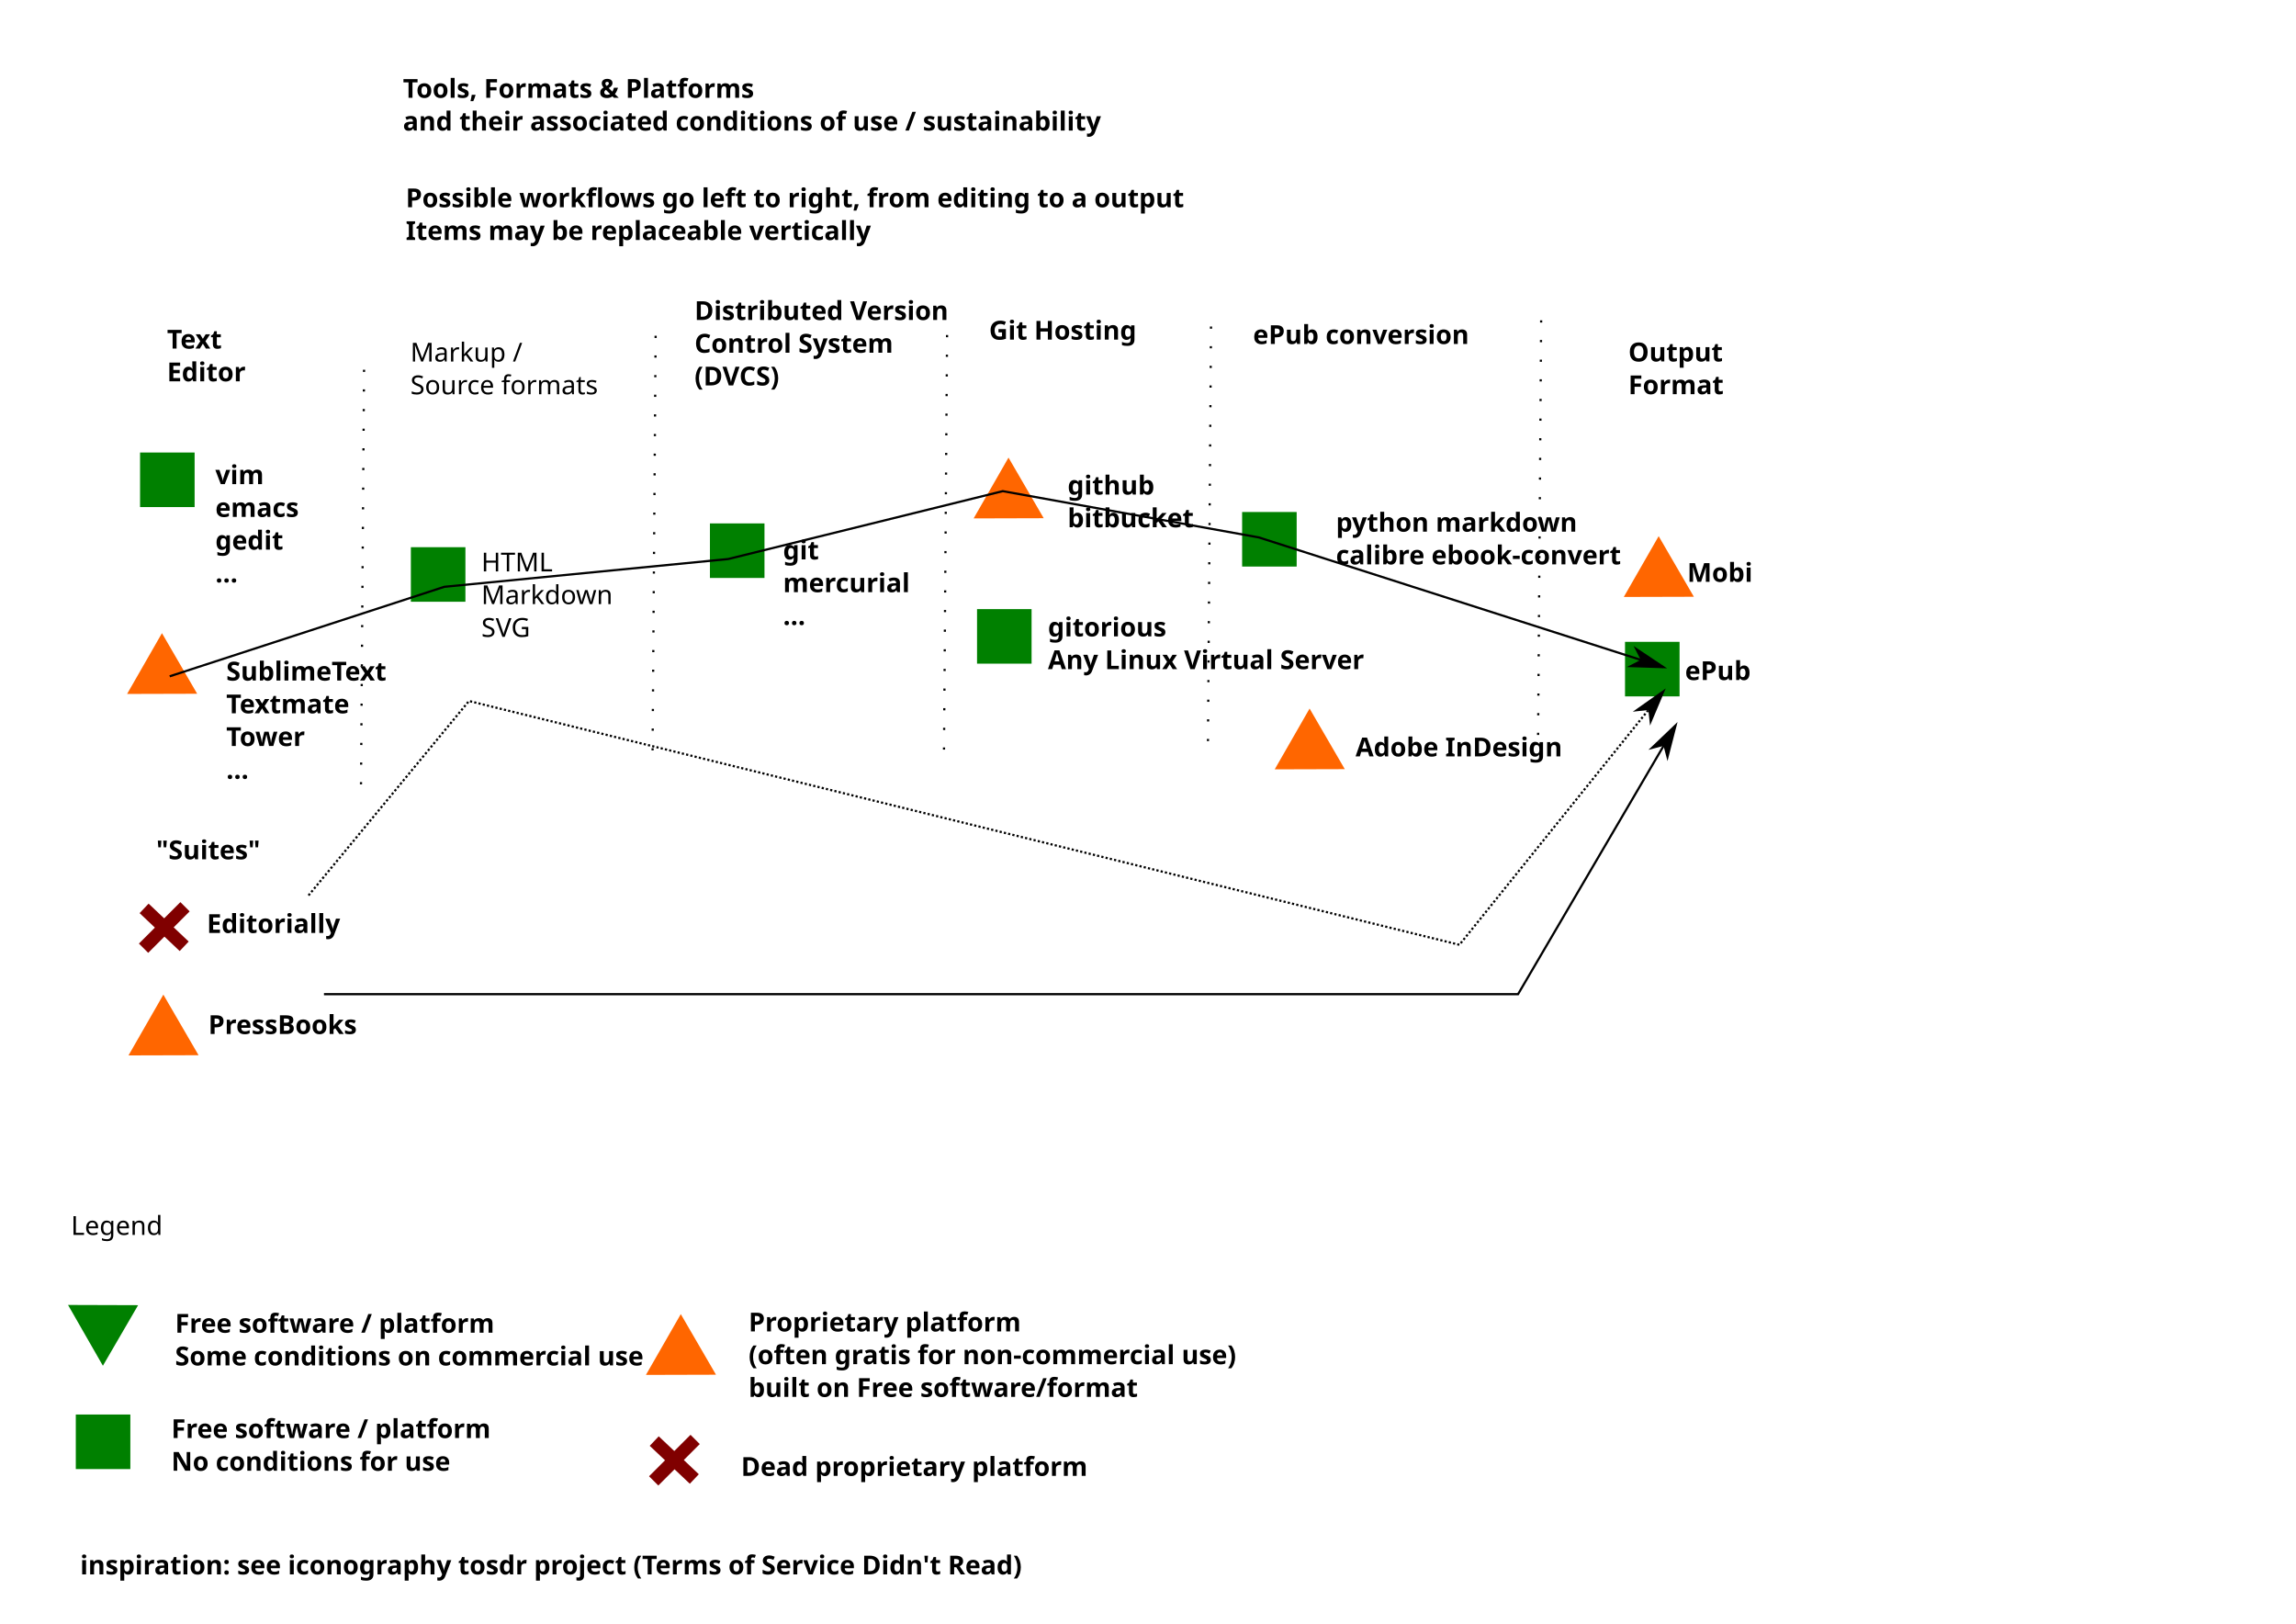
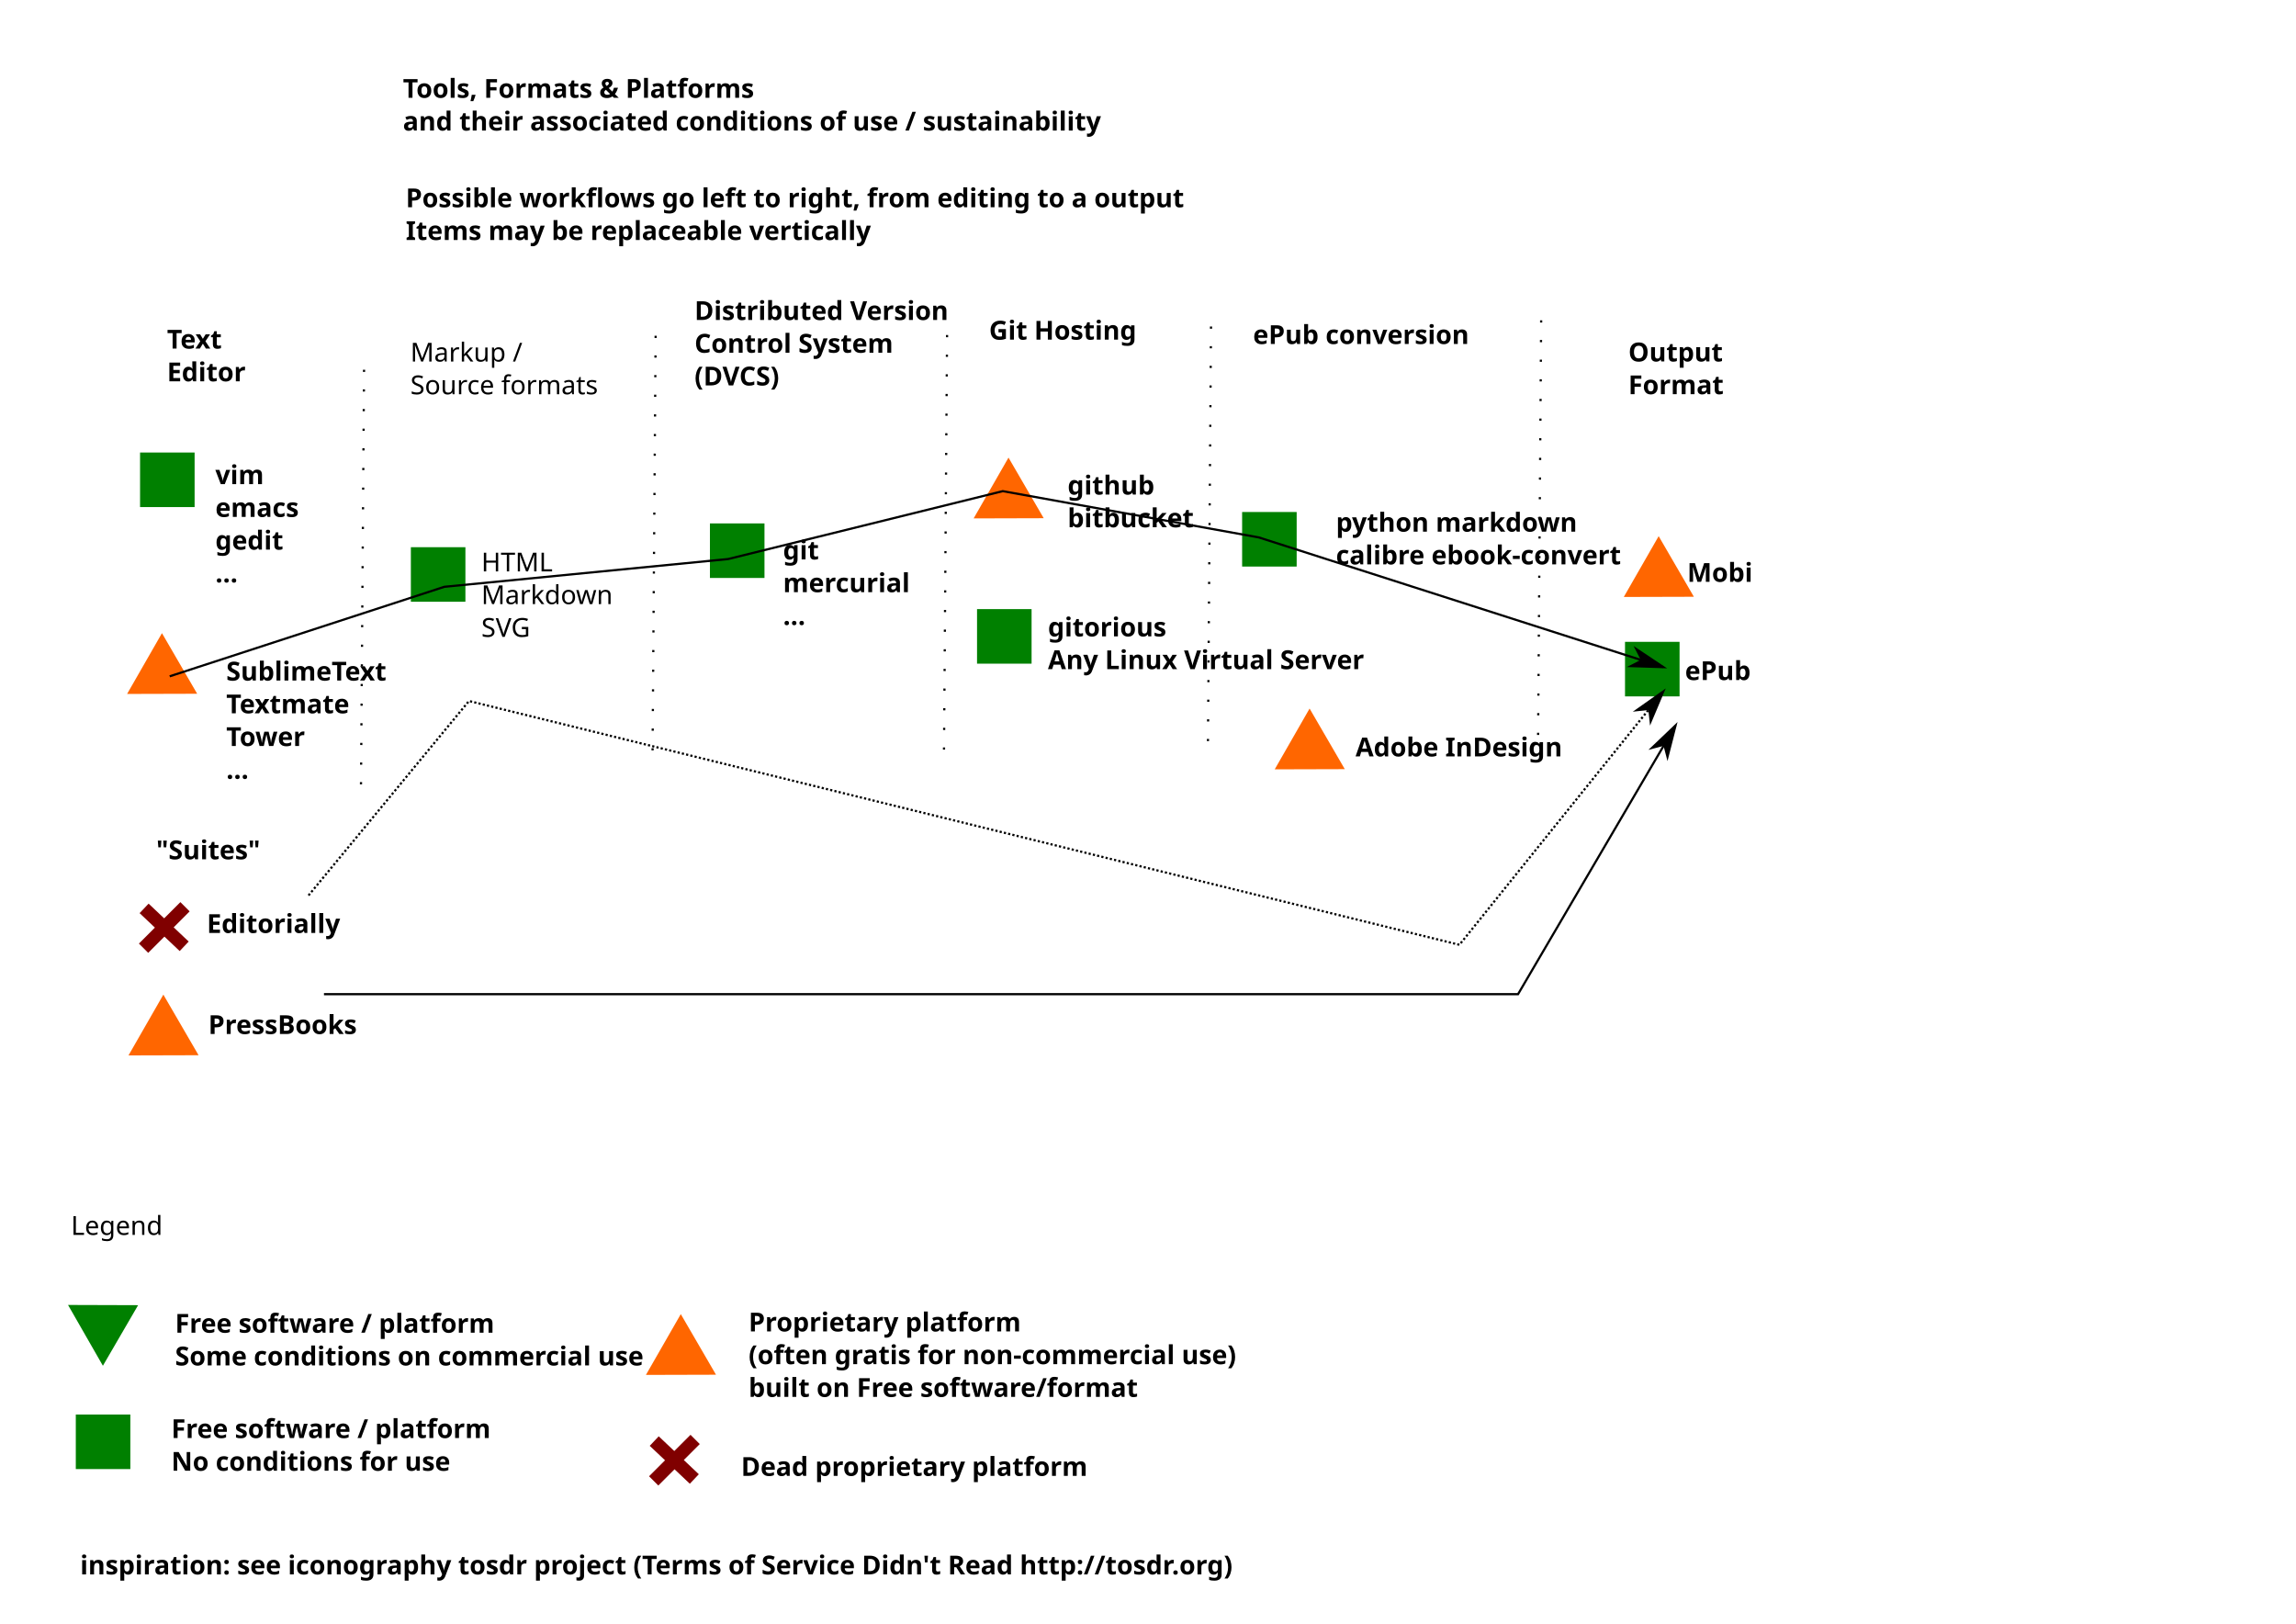
<svg xmlns="http://www.w3.org/2000/svg" width="1052.362" height="744.094" id="svg2" version="1.1">
  <defs id="defs4">
    <marker orient="auto" refY="0" refX="0" id="Arrow1Lend" style="overflow:visible">
      <path id="path4178" d="M 0,0 5,-5 -12.5,0 5,5 0,0 z" style="fill-rule:evenodd;stroke:#000000;stroke-width:1pt" transform="matrix(-0.8,0,0,-0.8,-10,0)" />
    </marker>
  </defs>
  <g id="layer1" transform="translate(0,-308.2677)">
    <text xml:space="preserve" style="font-size:12px;font-style:normal;font-variant:normal;font-weight:bold;font-stretch:normal;line-height:125%;letter-spacing:0px;word-spacing:0px;fill:#000000;fill-opacity:1;stroke:none;font-family:Ubuntu;-inkscape-font-specification:Ubuntu Bold" x="76.556" y="468.003" id="text2985">
      <tspan id="tspan2987" x="76.556" y="468.003">Text</tspan>
      <tspan x="76.556" y="483.003" id="tspan3258">Editor</tspan>
    </text>
    <text xml:space="preserve" style="font-size:12px;font-style:normal;font-variant:normal;font-weight:bold;font-stretch:normal;line-height:125%;letter-spacing:0px;word-spacing:0px;fill:#000000;fill-opacity:1;stroke:none;font-family:Ubuntu;-inkscape-font-specification:Ubuntu Bold" x="103.698" y="620.146" id="text2993">
      <tspan id="tspan2995" x="103.698" y="620.146">SublimeText</tspan>
      <tspan x="103.698" y="635.146" id="tspan3110">Textmate</tspan>
      <tspan x="103.698" y="650.146" id="tspan3112">Tower</tspan>
      <tspan x="103.698" y="665.146" id="tspan3114">...</tspan>
    </text>
    <text xml:space="preserve" style="font-size:12px;font-style:normal;font-variant:normal;font-weight:bold;font-stretch:normal;line-height:125%;letter-spacing:0px;word-spacing:0px;fill:#000000;fill-opacity:1;stroke:none;font-family:Ubuntu;-inkscape-font-specification:Ubuntu Bold" x="358.896" y="564.631" id="text2997">
      <tspan id="tspan2999" x="358.896" y="564.631">git</tspan>
      <tspan x="358.896" y="579.631" id="tspan3118">mercurial</tspan>
      <tspan x="358.896" y="594.631" id="tspan3120">...</tspan>
    </text>
    <text xml:space="preserve" style="font-size:12px;font-style:normal;font-variant:normal;font-weight:bold;font-stretch:normal;line-height:125%;letter-spacing:0px;word-spacing:0px;fill:#000000;fill-opacity:1;stroke:none;font-family:Ubuntu;-inkscape-font-specification:Ubuntu Bold" x="318.321" y="454.903" id="text3001">
      <tspan id="tspan3003" x="318.321" y="454.903">Distributed Version</tspan>
      <tspan x="318.321" y="469.903" id="tspan3256">Control System</tspan>
      <tspan x="318.321" y="484.903" id="tspan3005">(DVCS)</tspan>
    </text>
    <text xml:space="preserve" style="font-size:12px;font-style:normal;font-variant:normal;font-weight:bold;font-stretch:normal;line-height:125%;letter-spacing:0px;word-spacing:0px;fill:#000000;fill-opacity:1;stroke:none;font-family:Ubuntu;-inkscape-font-specification:Ubuntu Bold" x="574.321" y="465.903" id="text3007">
      <tspan id="tspan3009" x="574.321" y="465.903">ePub conversion</tspan>
    </text>
    <text xml:space="preserve" style="font-size:12px;font-style:normal;font-variant:normal;font-weight:bold;font-stretch:normal;line-height:125%;letter-spacing:0px;word-spacing:0px;fill:#000000;fill-opacity:1;stroke:none;font-family:Ubuntu;-inkscape-font-specification:Ubuntu Bold" x="612.321" y="551.903" id="text3011">
      <tspan id="tspan3013" x="612.321" y="551.903">python markdown</tspan>
      <tspan x="612.321" y="566.903" id="tspan3015">calibre ebook-convert</tspan>
    </text>
    <path style="color:#000000;fill:#ff6600;fill-opacity:1;fill-rule:evenodd;stroke:none;stroke-width:2;marker:none;visibility:visible;display:inline;overflow:visible;enable-background:accumulate" id="path3017" d="m 75,168.362 -21.611,-4.523 -21.611,-4.523 14.722,-16.454 14.722,-16.454 6.889,20.977 z" transform="matrix(0.7115093,-0.1509656,0.1509656,0.7115093,11.58991,517.7243)" />
    <rect style="color:#000000;fill:#008000;fill-opacity:1;fill-rule:evenodd;stroke:none;stroke-width:2;marker:none;visibility:visible;display:inline;overflow:visible;enable-background:accumulate" id="rect3019" width="25" height="25" x="569.321" y="542.903" />
    <text xml:space="preserve" style="font-size:12px;font-style:normal;font-variant:normal;font-weight:bold;font-stretch:normal;line-height:125%;letter-spacing:0px;word-spacing:0px;fill:#000000;fill-opacity:1;stroke:none;font-family:Ubuntu;-inkscape-font-specification:Ubuntu Bold" x="489.321" y="534.903" id="text3021">
      <tspan id="tspan3023" x="489.321" y="534.903">github</tspan>
      <tspan x="489.321" y="549.903" id="tspan4097">bitbucket</tspan>
    </text>
    <text xml:space="preserve" style="font-size:12px;font-style:normal;font-variant:normal;font-weight:bold;font-stretch:normal;line-height:125%;letter-spacing:0px;word-spacing:0px;fill:#000000;fill-opacity:1;stroke:none;font-family:Ubuntu;-inkscape-font-specification:Ubuntu Bold" x="480.321" y="599.903" id="text3043">
      <tspan id="tspan3045" x="480.321" y="599.903">gitorious</tspan>
      <tspan x="480.321" y="614.903" id="tspan4099">Any Linux Virtual Server</tspan>
    </text>
    <text xml:space="preserve" style="font-size:12px;font-style:normal;font-variant:normal;font-weight:bold;font-stretch:normal;line-height:125%;letter-spacing:0px;word-spacing:0px;fill:#000000;fill-opacity:1;stroke:none;font-family:Ubuntu;-inkscape-font-specification:Ubuntu Bold" x="98.698" y="530.146" id="text3047">
      <tspan id="tspan3049" x="98.698" y="530.146">vim</tspan>
      <tspan x="98.698" y="545.146" id="tspan3106">emacs</tspan>
      <tspan x="98.698" y="560.146" id="tspan3108">gedit</tspan>
      <tspan x="98.698" y="575.146" id="tspan3116">...</tspan>
    </text>
    <rect style="color:#000000;fill:#008000;fill-opacity:1;fill-rule:evenodd;stroke:none;stroke-width:2;marker:none;visibility:visible;display:inline;overflow:visible;enable-background:accumulate" id="rect3019-9" width="25" height="25" x="325.396" y="548.131" />
    <rect style="color:#000000;fill:#008000;fill-opacity:1;fill-rule:evenodd;stroke:none;stroke-width:2;marker:none;visibility:visible;display:inline;overflow:visible;enable-background:accumulate" id="rect3019-97" width="25" height="25" x="447.821" y="587.403" />
    <rect style="color:#000000;fill:#008000;fill-opacity:1;fill-rule:evenodd;stroke:none;stroke-width:2;marker:none;visibility:visible;display:inline;overflow:visible;enable-background:accumulate" id="rect3019-97-3" width="25" height="25" x="64.198" y="515.646" />
    <path style="color:#000000;fill:#ff6600;fill-opacity:1;fill-rule:evenodd;stroke:none;stroke-width:2;marker:none;visibility:visible;display:inline;overflow:visible;enable-background:accumulate" id="path3017-5" d="m 75,168.362 -21.611,-4.523 -21.611,-4.523 14.722,-16.454 14.722,-16.454 6.889,20.977 z" transform="matrix(0.7115093,-0.1509656,0.1509656,0.7115093,399.6001,437.2755)" />
    <path style="color:#000000;fill:#ff6600;fill-opacity:1;fill-rule:evenodd;stroke:none;stroke-width:2;marker:none;visibility:visible;display:inline;overflow:visible;enable-background:accumulate" id="path3017-9" d="m 75,168.362 -21.611,-4.523 -21.611,-4.523 14.722,-16.454 14.722,-16.454 6.889,20.977 z" transform="matrix(0.7115093,-0.1509656,0.1509656,0.7115093,249.394,829.7902)" />
    <text xml:space="preserve" style="font-size:12px;font-style:normal;font-variant:normal;font-weight:bold;font-stretch:normal;line-height:125%;letter-spacing:0px;word-spacing:0px;fill:#000000;fill-opacity:1;stroke:none;font-family:Ubuntu;-inkscape-font-specification:Ubuntu Bold" x="343.115" y="918.418" id="text3158">
      <tspan id="tspan3160" x="343.115" y="918.418">Proprietary platform</tspan>
      <tspan x="343.115" y="933.418" id="tspan3164">(often gratis for non-commercial use)</tspan>
      <tspan x="343.115" y="948.418" id="tspan3162">built on Free software/format</tspan>
    </text>
    <rect style="color:#000000;fill:#008000;fill-opacity:1;fill-rule:evenodd;stroke:none;stroke-width:2;marker:none;visibility:visible;display:inline;overflow:visible;enable-background:accumulate" id="rect3019-97-3-6" width="25" height="25" x="34.743" y="956.499" />
    <text xml:space="preserve" style="font-size:12px;font-style:normal;font-variant:normal;font-weight:bold;font-stretch:normal;line-height:125%;letter-spacing:0px;word-spacing:0px;fill:#000000;fill-opacity:1;stroke:none;font-family:Ubuntu;-inkscape-font-specification:Ubuntu Bold" x="78.525" y="967.271" id="text3158-6">
      <tspan x="78.525" y="967.271" id="tspan3162-0">Free software / platform</tspan>
      <tspan x="78.525" y="982.271" id="tspan3216">No conditions for use</tspan>
    </text>
    <path style="color:#000000;fill:#008000;fill-opacity:1;fill-rule:evenodd;stroke:none;stroke-width:2;marker:none;visibility:visible;display:inline;overflow:visible;enable-background:accumulate" id="path3017-9-8" d="m 75,168.362 -21.611,-4.523 -21.611,-4.523 14.722,-16.454 14.722,-16.454 6.889,20.977 z" transform="matrix(-0.7123785,0.1468091,-0.1468091,-0.7123785,109.3315,1015.218)" />
    <text xml:space="preserve" style="font-size:12px;font-style:normal;font-variant:normal;font-weight:bold;font-stretch:normal;line-height:125%;letter-spacing:0px;word-spacing:0px;fill:#000000;fill-opacity:1;stroke:none;font-family:Ubuntu;-inkscape-font-specification:Ubuntu Bold" x="80.243" y="918.999" id="text3240">
      <tspan id="tspan3242" x="80.243" y="918.999">Free software / platform</tspan>
      <tspan x="80.243" y="933.999" id="tspan3244">Some conditions on commercial use</tspan>
    </text>
    <text xml:space="preserve" style="font-size:12px;font-style:normal;font-variant:normal;font-weight:bold;font-stretch:normal;line-height:125%;letter-spacing:0px;word-spacing:0px;fill:#000000;fill-opacity:1;stroke:none;font-family:Ubuntu;-inkscape-font-specification:Ubuntu Bold" x="36.728" y="1029.761" id="text3246">
-       <tspan id="tspan3248" x="36.728" y="1029.761">inspiration: see iconography tosdr project (Terms of Service Didn't Read)</tspan>
+       <tspan id="tspan3248" x="36.728" y="1029.761">inspiration: see iconography tosdr project (Terms of Service Didn't Read http://tosdr.org)</tspan>
    </text>
    <text xml:space="preserve" style="font-size:12px;font-style:normal;font-variant:normal;font-weight:bold;font-stretch:normal;line-height:125%;letter-spacing:0px;word-spacing:0px;fill:#000000;fill-opacity:1;stroke:none;font-family:Ubuntu;-inkscape-font-specification:Ubuntu Bold" x="184.685" y="353.084" id="text3250">
      <tspan id="tspan3252" x="184.685" y="353.084">Tools, Formats &amp; Platforms</tspan>
      <tspan x="184.685" y="368.084" id="tspan3254">and their associated conditions of use / sustainability</tspan>
    </text>
    <text xml:space="preserve" style="font-size:12px;font-style:normal;font-variant:normal;font-weight:bold;font-stretch:normal;line-height:125%;letter-spacing:0px;word-spacing:0px;fill:#000000;fill-opacity:1;stroke:none;font-family:Ubuntu;-inkscape-font-specification:Ubuntu Bold" x="453.321" y="463.903" id="text3260">
      <tspan id="tspan3262" x="453.321" y="463.903">Git Hosting</tspan>
      <tspan x="453.321" y="478.903" id="tspan3264" />
    </text>
    <text xml:space="preserve" style="font-size:12px;font-style:normal;font-variant:normal;font-weight:bold;font-stretch:normal;line-height:125%;letter-spacing:0px;word-spacing:0px;fill:#000000;fill-opacity:1;stroke:none;font-family:Ubuntu;-inkscape-font-specification:Ubuntu Bold" x="94.799" y="735.803" id="text3268">
      <tspan id="tspan3270" x="94.799" y="735.803">Editorially</tspan>
    </text>
    <g id="g4069" transform="translate(-143.201,369.4407)">
      <path id="path3272" d="m 209.25,355.112 18.375,17.375" style="fill:none;stroke:#800000;stroke-width:6;stroke-linecap:butt;stroke-linejoin:miter;stroke-miterlimit:4;stroke-opacity:1;stroke-dasharray:none" />
      <path id="path3274" d="m 209,373.362 19,-19" style="fill:none;stroke:#800000;stroke-width:6;stroke-linecap:butt;stroke-linejoin:miter;stroke-miterlimit:4;stroke-opacity:1;stroke-dasharray:none" />
    </g>
    <text xml:space="preserve" style="font-size:12px;font-style:normal;font-variant:normal;font-weight:bold;font-stretch:normal;line-height:125%;letter-spacing:0px;word-spacing:0px;fill:#000000;fill-opacity:1;stroke:none;font-family:Ubuntu;-inkscape-font-specification:Ubuntu Bold" x="339.654" y="984.608" id="text4065">
      <tspan id="tspan4067" x="339.654" y="984.608">Dead proprietary platform</tspan>
    </text>
    <g transform="translate(90.61479,613.5559)" id="g4069-6">
      <path id="path3272-9" d="m 209.25,355.112 18.375,17.375" style="fill:none;stroke:#800000;stroke-width:6;stroke-linecap:butt;stroke-linejoin:miter;stroke-miterlimit:4;stroke-opacity:1;stroke-dasharray:none" />
      <path id="path3274-7" d="m 209,373.362 19,-19" style="fill:none;stroke:#800000;stroke-width:6;stroke-linecap:butt;stroke-linejoin:miter;stroke-miterlimit:4;stroke-opacity:1;stroke-dasharray:none" />
    </g>
    <text xml:space="preserve" style="font-size:12px;font-style:normal;font-variant:normal;font-weight:bold;font-stretch:normal;line-height:125%;letter-spacing:0px;word-spacing:0px;fill:#000000;fill-opacity:1;stroke:none;font-family:Ubuntu;-inkscape-font-specification:Ubuntu Bold" x="772.321" y="619.903" id="text4103">
      <tspan id="tspan4105" x="772.321" y="619.903">ePub</tspan>
    </text>
    <text xml:space="preserve" style="font-size:12px;font-style:normal;font-variant:normal;font-weight:bold;font-stretch:normal;line-height:125%;letter-spacing:0px;word-spacing:0px;fill:#000000;fill-opacity:1;stroke:none;font-family:Ubuntu;-inkscape-font-specification:Ubuntu Bold" x="773.321" y="574.903" id="text4107">
      <tspan id="tspan4109" x="773.321" y="574.903">Mobi</tspan>
    </text>
    <path style="color:#000000;fill:#ff6600;fill-opacity:1;fill-rule:evenodd;stroke:none;stroke-width:2;marker:none;visibility:visible;display:inline;overflow:visible;enable-background:accumulate" id="path3017-5-6" d="m 75,168.362 -21.611,-4.523 -21.611,-4.523 14.722,-16.454 14.722,-16.454 6.889,20.977 z" transform="matrix(0.7115093,-0.1509656,0.1509656,0.7115093,697.6001,473.2755)" />
    <rect style="color:#000000;fill:#008000;fill-opacity:1;fill-rule:evenodd;stroke:none;stroke-width:2;marker:none;visibility:visible;display:inline;overflow:visible;enable-background:accumulate" id="rect3019-97-7" width="25" height="25" x="744.821" y="602.403" />
    <text xml:space="preserve" style="font-size:12px;font-style:normal;font-variant:normal;font-weight:bold;font-stretch:normal;line-height:125%;letter-spacing:0px;word-spacing:0px;fill:#000000;fill-opacity:1;stroke:none;font-family:Ubuntu;-inkscape-font-specification:Ubuntu Bold" x="621.321" y="654.903" id="text4147">
      <tspan id="tspan4149" x="621.321" y="654.903">Adobe InDesign</tspan>
    </text>
    <path style="color:#000000;fill:#ff6600;fill-opacity:1;fill-rule:evenodd;stroke:none;stroke-width:2;marker:none;visibility:visible;display:inline;overflow:visible;enable-background:accumulate" id="path3017-55" d="m 75,168.362 -21.611,-4.523 -21.611,-4.523 14.722,-16.454 14.722,-16.454 6.889,20.977 z" transform="matrix(0.7115093,-0.1509656,0.1509656,0.7115093,537.6001,552.2755)" />
    <text xml:space="preserve" style="font-size:12px;font-style:normal;font-variant:normal;font-weight:bold;font-stretch:normal;line-height:125%;letter-spacing:0px;word-spacing:0px;fill:#000000;fill-opacity:1;stroke:none;font-family:Ubuntu;-inkscape-font-specification:Ubuntu Bold" x="71.556" y="702.046" id="text4615">
      <tspan id="tspan4617" x="71.556" y="702.046">"Suites"</tspan>
    </text>
    <text xml:space="preserve" style="font-size:12px;font-style:normal;font-variant:normal;font-weight:bold;font-stretch:normal;line-height:125%;letter-spacing:0px;word-spacing:0px;fill:#000000;fill-opacity:1;stroke:none;font-family:Ubuntu;-inkscape-font-specification:Ubuntu Bold" x="746.321" y="473.903" id="text4803">
      <tspan id="tspan4805" x="746.321" y="473.903">Output</tspan>
      <tspan x="746.321" y="488.903" id="tspan4807">Format</tspan>
    </text>
    <text xml:space="preserve" style="font-size:12px;font-style:normal;font-variant:normal;font-weight:bold;font-stretch:normal;line-height:125%;letter-spacing:0px;word-spacing:0px;fill:#000000;fill-opacity:1;stroke:none;font-family:Ubuntu;-inkscape-font-specification:Ubuntu Bold" x="185.969" y="403.238" id="text4809">
      <tspan id="tspan4811" x="185.969" y="403.238">Possible workflows go left to right, from editing to a output</tspan>
      <tspan x="185.969" y="418.238" id="tspan5038">Items may be replaceable vertically</tspan>
    </text>
    <text xml:space="preserve" style="font-size:12px;font-style:normal;font-variant:normal;font-weight:bold;font-stretch:normal;line-height:125%;letter-spacing:0px;word-spacing:0px;fill:#000000;fill-opacity:1;stroke:none;font-family:Ubuntu;-inkscape-font-specification:Ubuntu Bold" x="95.473" y="782.117" id="text4813">
      <tspan id="tspan4815" x="95.473" y="782.117">PressBooks</tspan>
    </text>
    <path style="color:#000000;fill:#ff6600;fill-opacity:1;fill-rule:evenodd;stroke:none;stroke-width:2;marker:none;visibility:visible;display:inline;overflow:visible;enable-background:accumulate" id="path3017-9-4" d="m 75,168.362 -21.611,-4.523 -21.611,-4.523 14.722,-16.454 14.722,-16.454 6.889,20.977 z" transform="matrix(0.7115093,-0.1509656,0.1509656,0.7115093,12.23258,683.3769)" />
    <path style="fill:none;stroke:#000000;stroke-width:1;stroke-linecap:butt;stroke-linejoin:miter;stroke-miterlimit:4;stroke-opacity:1;stroke-dasharray:1, 8;stroke-dashoffset:0" d="m 165.463,667.696 1.414,-192.333" id="path5040" />
    <path style="fill:none;stroke:#000000;stroke-width:1;stroke-linecap:butt;stroke-linejoin:miter;stroke-miterlimit:4;stroke-opacity:1;stroke-dasharray:1, 8;stroke-dashoffset:0" d="m 432.684,651.794 1.414,-192.333" id="path5040-0" />
    <path style="fill:none;stroke:#000000;stroke-width:1;stroke-linecap:butt;stroke-linejoin:miter;stroke-miterlimit:4;stroke-opacity:1;stroke-dasharray:1, 8;stroke-dashoffset:0" d="m 553.665,647.897 1.414,-192.333" id="path5040-9" />
    <path style="fill:none;stroke:#000000;stroke-width:1;stroke-linecap:butt;stroke-linejoin:miter;stroke-miterlimit:4;stroke-opacity:1;stroke-dasharray:1, 8;stroke-dashoffset:0" d="m 704.985,645.069 1.414,-192.333" id="path5040-7" />
    <text xml:space="preserve" style="font-size:12px;font-style:normal;font-variant:normal;font-weight:normal;font-stretch:normal;line-height:125%;letter-spacing:0px;word-spacing:0px;fill:#000000;fill-opacity:1;stroke:none;font-family:Univers Else;-inkscape-font-specification:Univers Else" x="220.617" y="570.115" id="text5093">
      <tspan id="tspan5095" x="220.617" y="570.115">HTML</tspan>
      <tspan x="220.617" y="585.115" id="tspan5097">Markdown</tspan>
      <tspan x="220.617" y="600.115" id="tspan5139">SVG</tspan>
    </text>
    <rect style="color:#000000;fill:#008000;fill-opacity:1;fill-rule:evenodd;stroke:none;stroke-width:2;marker:none;visibility:visible;display:inline;overflow:visible;enable-background:accumulate" id="rect3019-97-3-6-5" width="25" height="25" x="188.318" y="559.03" />
    <text xml:space="preserve" style="font-size:12px;font-style:normal;font-variant:normal;font-weight:normal;font-stretch:normal;line-height:125%;letter-spacing:0px;word-spacing:0px;fill:#000000;fill-opacity:1;stroke:none;font-family:Univers Else;-inkscape-font-specification:Univers Else" x="188.09" y="473.949" id="text5117">
      <tspan x="188.09" y="473.949" id="tspan5141">Markup / </tspan>
      <tspan x="188.09" y="488.949" id="tspan5145">Source formats</tspan>
    </text>
    <path style="fill:none;stroke:#000000;stroke-width:1;stroke-linecap:butt;stroke-linejoin:miter;stroke-miterlimit:4;stroke-opacity:1;stroke-dasharray:1, 8;stroke-dashoffset:0" d="M 299.106,652.14 300.52,459.807" id="path5040-2" />
    <path style="fill:none;stroke:#000000;stroke-width:1px;stroke-linecap:butt;stroke-linejoin:miter;stroke-opacity:1;marker-end:url(#Arrow1Lend)" d="M 77.782,618.199 203.647,577.186 333.754,564.458 l 125.865,-31.113 117.38,21.213 185.262,59.397" id="path5147" />
    <text xml:space="preserve" style="font-size:12px;font-style:normal;font-variant:normal;font-weight:normal;font-stretch:normal;line-height:125%;letter-spacing:0px;word-spacing:0px;fill:#000000;fill-opacity:1;stroke:none;font-family:Univers Else;-inkscape-font-specification:Univers Else" x="32.527" y="874.171" id="text5331">
      <tspan id="tspan5333" x="32.527" y="874.171">Legend</tspan>
    </text>
    <path style="fill:none;stroke:#000000;stroke-width:1;stroke-linecap:butt;stroke-linejoin:miter;stroke-opacity:1;stroke-miterlimit:4;stroke-dasharray:1, 1;stroke-dashoffset:0;marker-end:url(#Arrow1Lend)" d="m 141.421,410.34 73.539,-89.095 453.963,111.723 93.338,-115.966" id="path5335" transform="translate(0,308.2677)" />
    <path style="fill:none;stroke:#000000;stroke-width:1px;stroke-linecap:butt;stroke-linejoin:miter;stroke-opacity:1;marker-end:url(#Arrow1Lend)" d="m 148.492,455.595 547.301,0 72.125,-123.037" id="path5519" transform="translate(0,308.2677)" />
  </g>
</svg>
